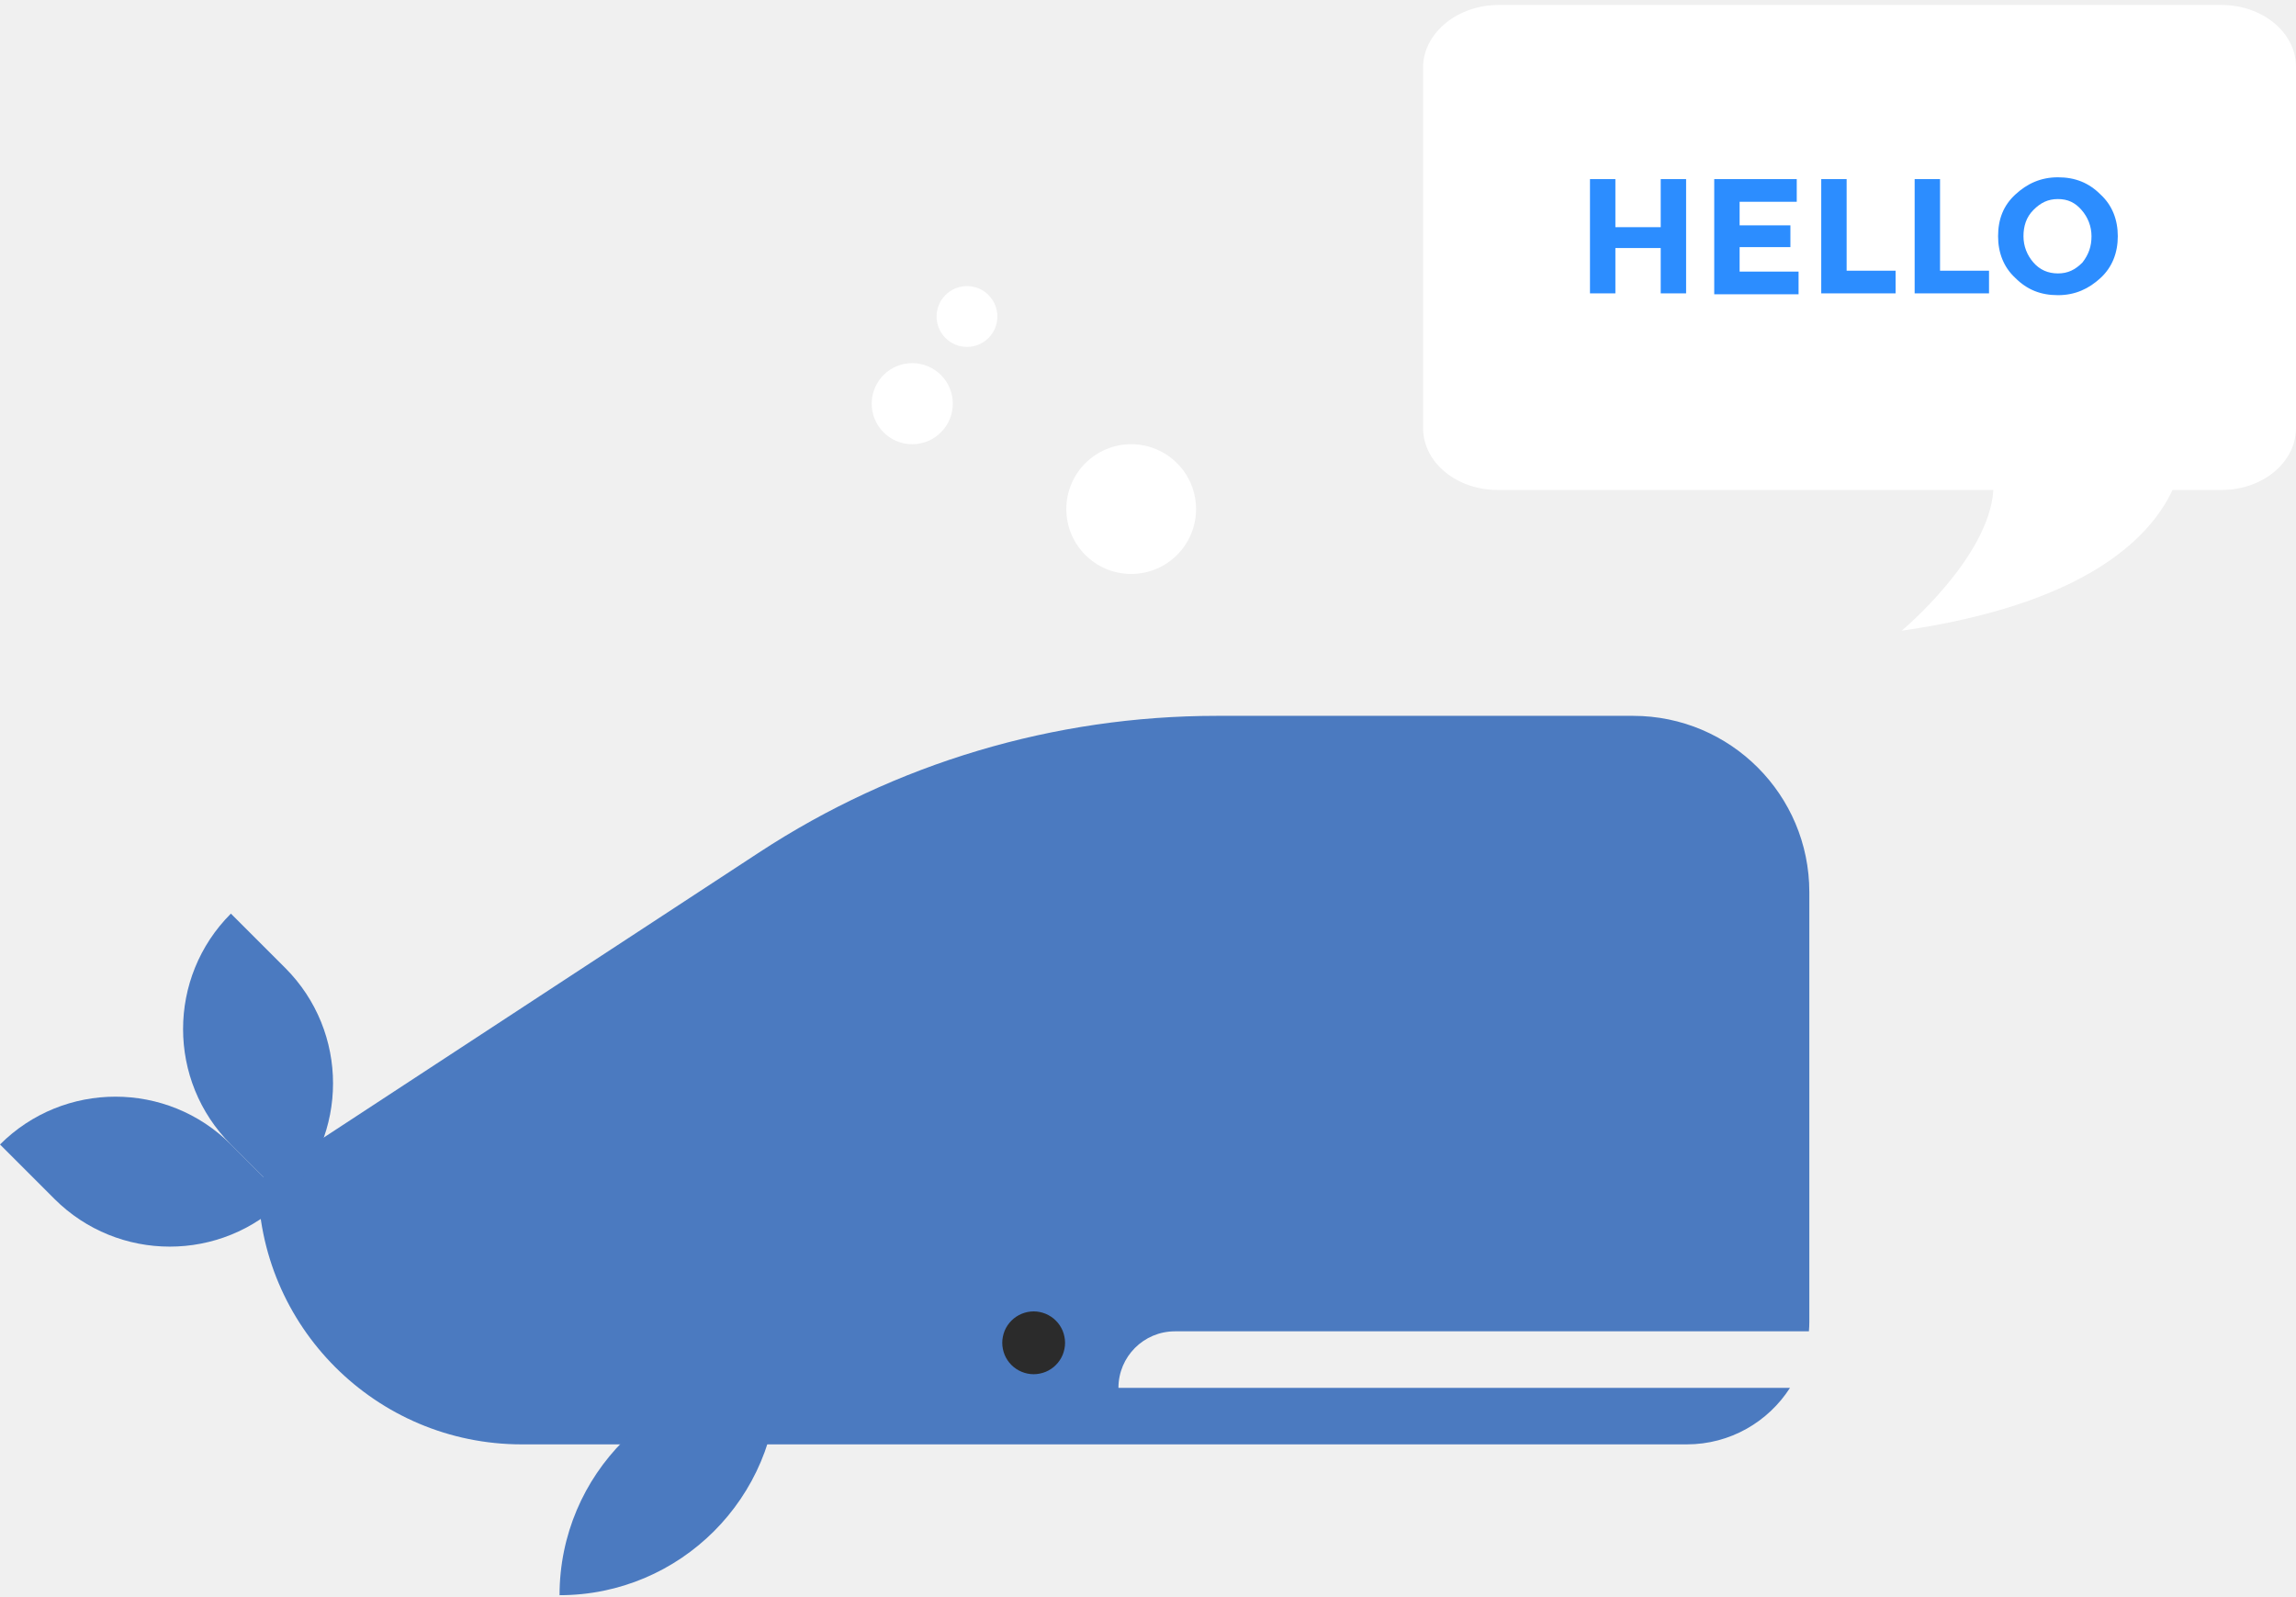
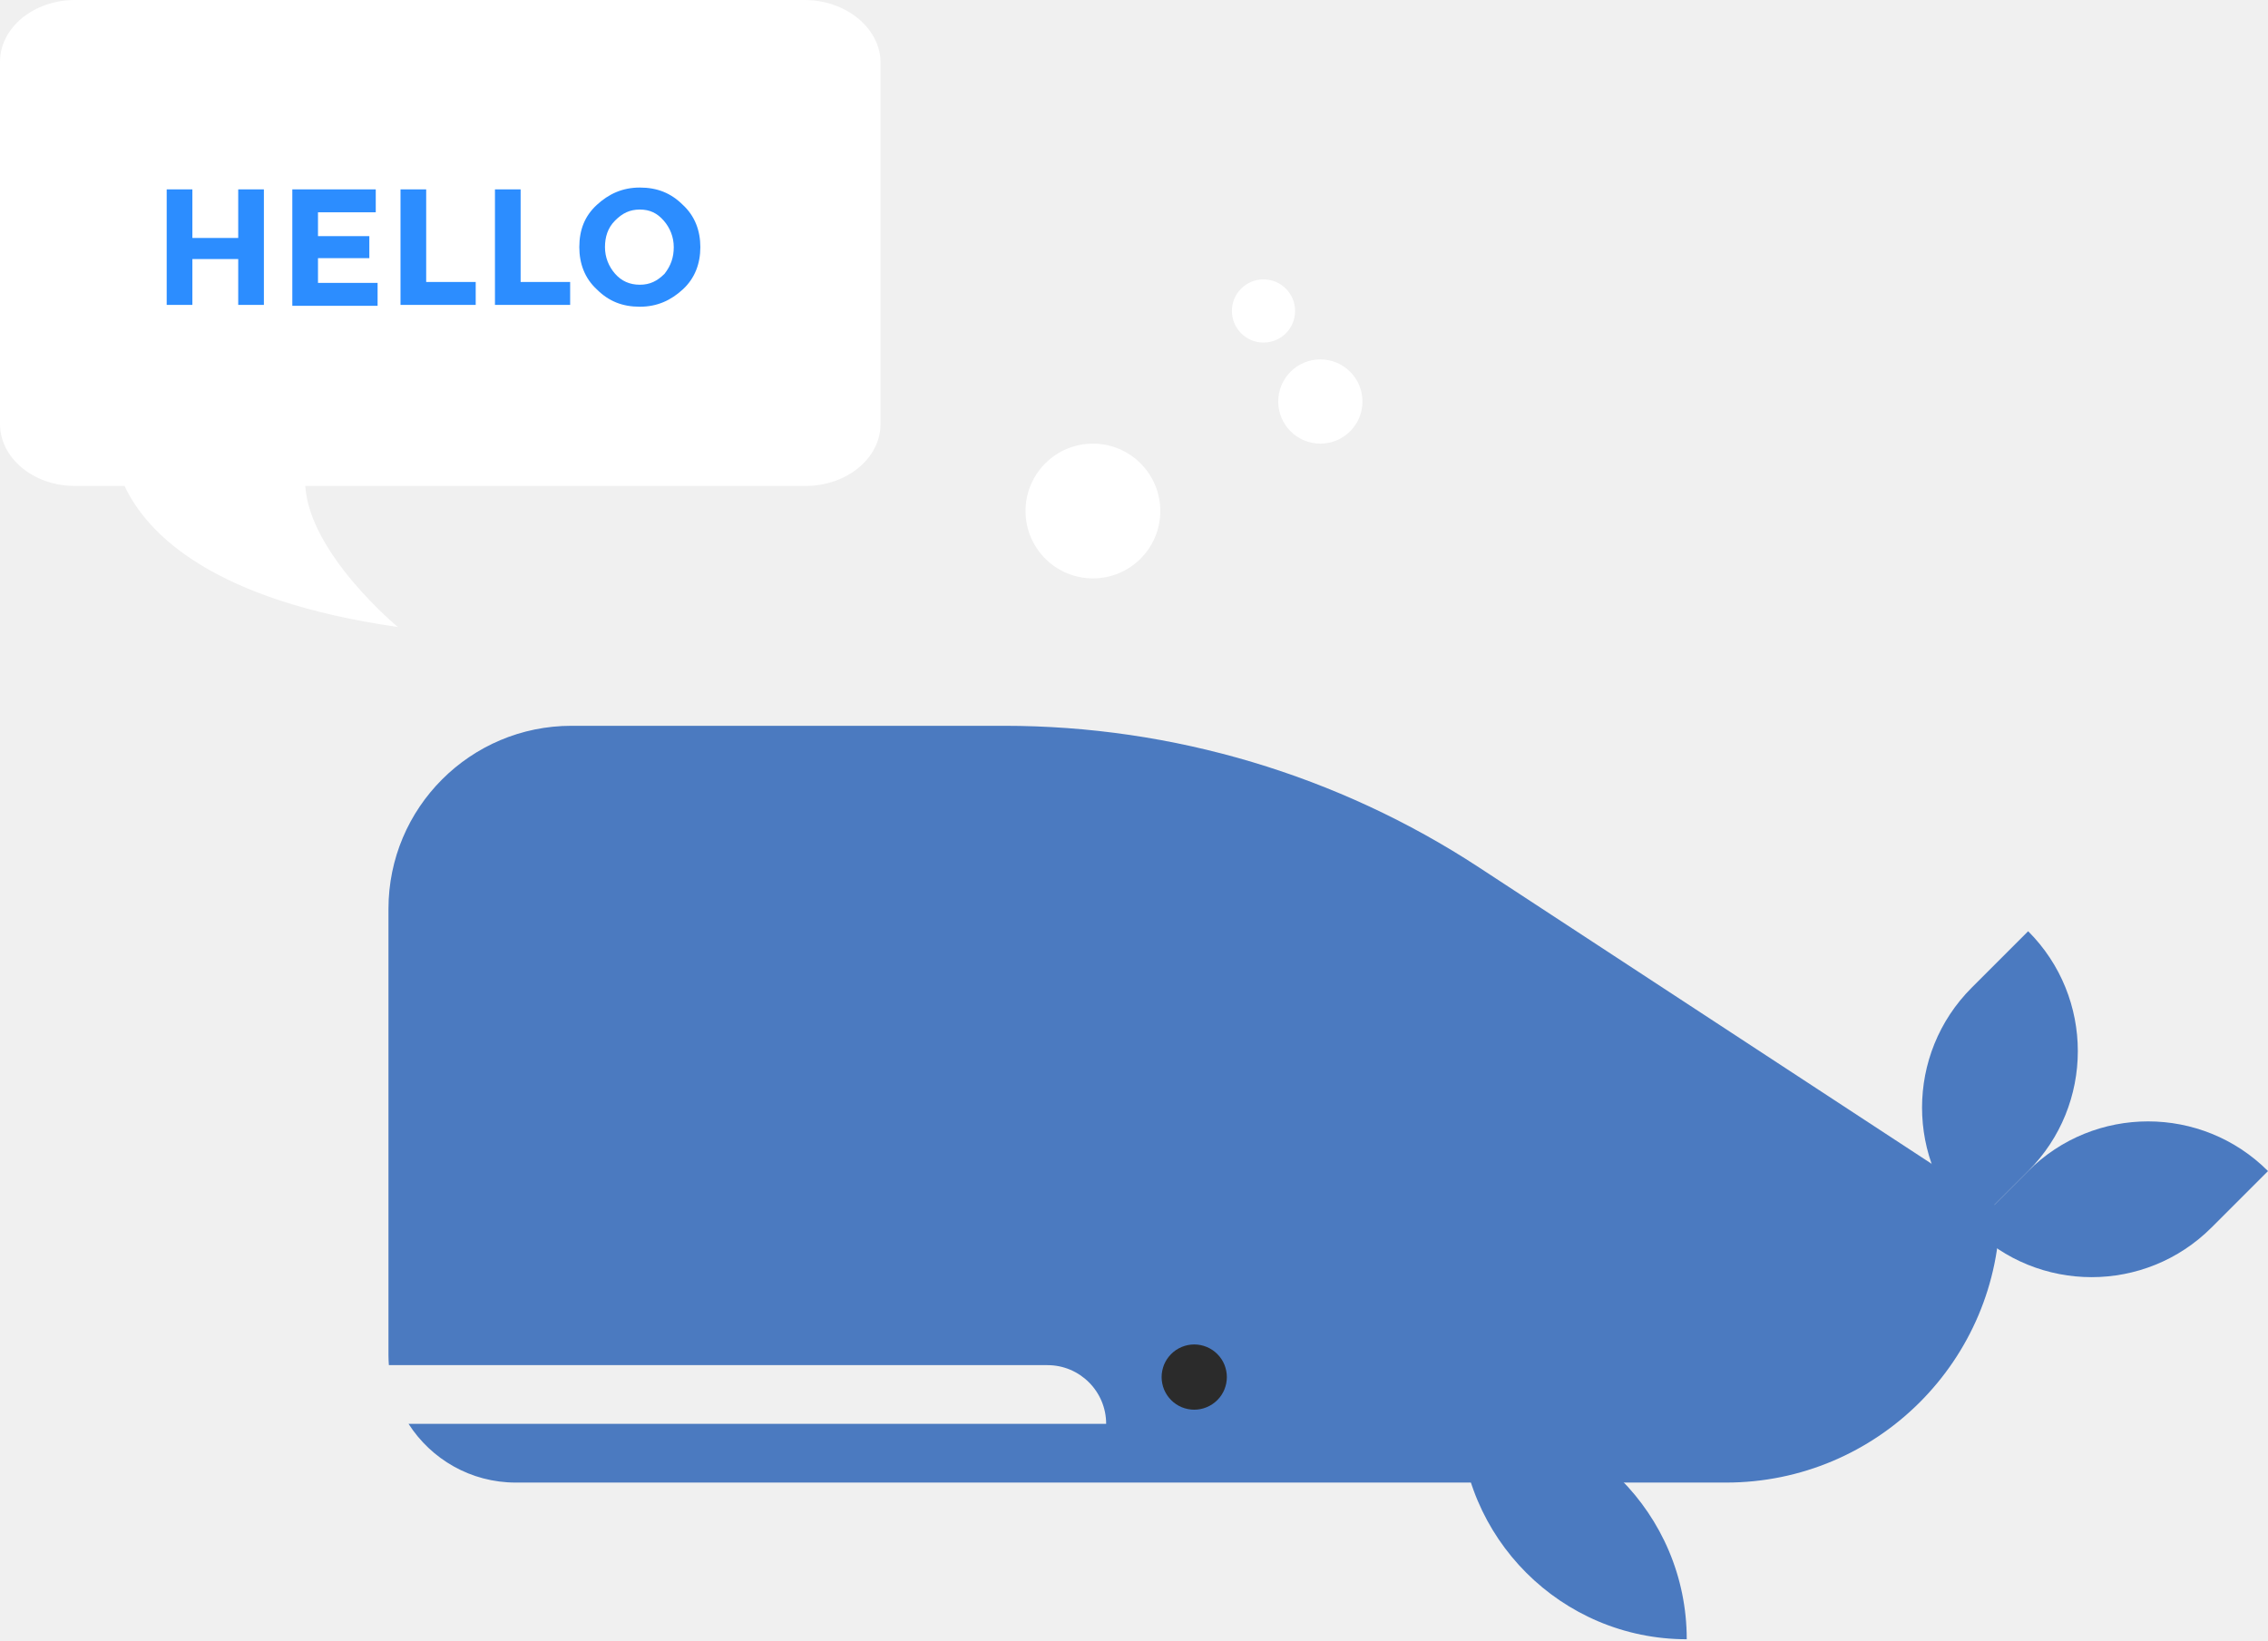
- <svg xmlns="http://www.w3.org/2000/svg" width="174" height="121" viewBox="0 0 174 121" fill="none">
-   <path d="M113.562 0.378H168.37C171.433 0.378 174 2.443 174 5.059V32.452C174 34.999 171.516 37.133 168.37 37.133H164.644C162.906 40.849 157.938 45.805 144.112 47.801C144.112 47.801 150.735 42.295 151.067 37.133H113.479C110.416 37.133 107.849 35.068 107.849 32.452V4.99C107.932 2.443 110.498 0.378 113.562 0.378Z" fill="white" />
-   <path d="M125.856 13.574H127.78V22.234H125.856V18.798H122.42V22.234H120.495V13.574H122.42V17.217H125.856V13.574Z" fill="#2C8DFF" />
-   <path d="M136.165 13.574V15.292H131.835V17.079H135.684V18.729H131.835V20.584H136.303V22.303H129.911V13.574H136.165Z" fill="#2C8DFF" />
-   <path d="M138.021 22.234V13.574H139.945V20.516H143.656V22.234H138.021Z" fill="#2C8DFF" />
-   <path d="M145.1 22.234V13.574H147.024V20.516H150.736V22.234H145.1Z" fill="#2C8DFF" />
-   <path d="M159.189 21.066C158.296 21.89 157.265 22.371 155.959 22.371C154.653 22.371 153.622 21.959 152.729 21.066C151.835 20.241 151.423 19.141 151.423 17.904C151.423 16.598 151.835 15.567 152.729 14.743C153.622 13.918 154.653 13.437 155.959 13.437C157.265 13.437 158.296 13.849 159.189 14.743C160.083 15.567 160.495 16.667 160.495 17.904C160.495 19.141 160.083 20.241 159.189 21.066ZM158.502 17.904C158.502 17.148 158.227 16.461 157.746 15.911C157.265 15.361 156.715 15.086 155.959 15.086C155.203 15.086 154.653 15.361 154.103 15.911C153.553 16.461 153.347 17.148 153.347 17.904C153.347 18.66 153.622 19.347 154.103 19.897C154.584 20.447 155.203 20.722 155.959 20.722C156.715 20.722 157.265 20.447 157.815 19.897C158.296 19.279 158.502 18.66 158.502 17.904Z" fill="#2C8DFF" />
-   <path d="M84.76 105.183C84.76 102.817 86.678 100.899 89.044 100.899H137.087C137.106 100.662 137.118 100.423 137.118 100.181V67.61C137.118 60.233 131.138 54.253 123.762 54.253H92.205C79.894 54.253 67.851 57.846 57.552 64.59L19.551 89.476C19.551 100.517 28.501 109.467 39.542 109.467H50.965H127.832C131.118 109.467 134.003 107.759 135.653 105.183H84.76Z" fill="#4B7AC0" />
-   <path d="M78.335 104.15C77.709 104.15 77.094 103.895 76.652 103.451C76.541 103.344 76.443 103.22 76.354 103.089C76.269 102.963 76.196 102.823 76.135 102.68C76.078 102.537 76.031 102.385 76.002 102.236C75.97 102.08 75.955 101.925 75.955 101.769C75.955 101.614 75.97 101.459 76.002 101.306C76.031 101.154 76.078 101.002 76.135 100.859C76.196 100.716 76.269 100.576 76.354 100.449C76.443 100.319 76.541 100.196 76.652 100.088C77.094 99.643 77.709 99.389 78.335 99.389C78.963 99.389 79.575 99.643 80.017 100.088C80.127 100.196 80.226 100.319 80.315 100.449C80.4 100.576 80.473 100.716 80.534 100.859C80.591 101.002 80.638 101.154 80.667 101.306C80.699 101.459 80.715 101.614 80.715 101.769C80.715 101.925 80.699 102.08 80.667 102.236C80.638 102.385 80.591 102.537 80.534 102.68C80.473 102.823 80.4 102.963 80.315 103.089C80.226 103.22 80.127 103.344 80.017 103.451C79.909 103.563 79.788 103.661 79.655 103.75C79.528 103.835 79.388 103.908 79.246 103.969C79.103 104.026 78.95 104.074 78.801 104.102C78.645 104.134 78.49 104.15 78.335 104.15Z" fill="#2B2B2B" />
-   <path d="M42.405 120.898C42.405 111.757 49.816 104.346 58.957 104.346C58.957 113.488 51.546 120.898 42.405 120.898Z" fill="#4B7AC0" />
-   <path d="M21.615 90.856L17.498 86.739C12.666 81.907 12.666 74.073 17.498 69.241L21.615 73.358C26.447 78.19 26.447 86.024 21.615 90.856Z" fill="#4B7AC0" />
-   <path d="M21.615 90.856L17.498 86.739C12.666 81.907 4.832 81.907 0 86.739L4.117 90.856C8.949 95.688 16.783 95.688 21.615 90.856Z" fill="#4B7AC0" />
-   <circle cx="85.726" cy="38.583" r="4.916" fill="white" />
-   <circle cx="69.134" cy="30.594" r="3.073" fill="white" />
-   <circle cx="73.282" cy="23.988" r="2.304" fill="white" />
+ <svg xmlns="http://www.w3.org/2000/svg" width="170" height="123" viewBox="0 0 170 123" fill="none">
+   <path d="M60.3 0H5.617C2.561 0 0 2.046 0 4.639V31.788C0 34.312 2.478 36.427 5.617 36.427H9.334C11.069 40.11 16.025 45.022 29.82 47C29.82 47 23.212 41.543 22.881 36.427H60.383C63.439 36.427 66 34.38 66 31.788V4.57C65.917 2.046 63.357 0 60.3 0Z" fill="white" />
+   <path d="M17.856 14.196H19.78V22.856H17.856V19.419H14.42V22.856H12.495V14.196H14.42V17.838H17.856V14.196Z" fill="#2C8DFF" />
+   <path d="M28.165 14.196V15.914H23.835V17.701H27.684V19.351H23.835V21.206H28.303V22.924H21.911V14.196H28.165Z" fill="#2C8DFF" />
+   <path d="M30.021 22.856V14.196H31.945V21.137H35.657V22.856H30.021Z" fill="#2C8DFF" />
+   <path d="M37.1 22.856V14.196H39.024V21.137H42.736V22.856H37.1Z" fill="#2C8DFF" />
+   <path d="M51.189 21.687C50.296 22.512 49.265 22.993 47.959 22.993C46.653 22.993 45.622 22.581 44.729 21.687C43.835 20.863 43.423 19.763 43.423 18.526C43.423 17.22 43.835 16.189 44.729 15.364C45.622 14.54 46.653 14.059 47.959 14.059C49.265 14.059 50.296 14.471 51.189 15.364C52.083 16.189 52.495 17.289 52.495 18.526C52.495 19.763 52.083 20.863 51.189 21.687ZM50.502 18.526C50.502 17.77 50.227 17.082 49.746 16.533C49.265 15.983 48.715 15.708 47.959 15.708C47.203 15.708 46.653 15.983 46.103 16.533C45.553 17.082 45.347 17.77 45.347 18.526C45.347 19.282 45.622 19.969 46.103 20.519C46.584 21.069 47.203 21.344 47.959 21.344C48.715 21.344 49.265 21.069 49.815 20.519C50.296 19.9 50.502 19.282 50.502 18.526Z" fill="#2C8DFF" />
+   <path d="M82.913 106.735C82.913 104.304 80.942 102.333 78.512 102.333H29.149C29.131 102.089 29.118 101.844 29.118 101.595V68.13C29.118 60.551 35.262 54.407 42.841 54.407H75.264C87.913 54.407 100.287 58.098 110.868 65.028L149.912 90.597C149.912 101.94 140.716 111.136 129.372 111.136H117.635H38.659C35.283 111.136 32.319 109.381 30.623 106.735H82.913Z" fill="#4B7AC0" />
+   <path d="M89.515 105.673C90.157 105.673 90.79 105.412 91.243 104.956C91.357 104.845 91.458 104.718 91.55 104.584C91.638 104.453 91.713 104.31 91.775 104.163C91.833 104.016 91.882 103.86 91.912 103.707C91.944 103.547 91.96 103.387 91.96 103.228C91.96 103.068 91.944 102.908 91.912 102.751C91.882 102.595 91.833 102.439 91.775 102.292C91.713 102.145 91.638 102.002 91.55 101.871C91.458 101.737 91.357 101.611 91.243 101.499C90.79 101.043 90.158 100.782 89.515 100.782C88.87 100.782 88.24 101.043 87.787 101.499C87.673 101.611 87.572 101.737 87.481 101.871C87.392 102.002 87.318 102.145 87.255 102.292C87.197 102.439 87.148 102.595 87.118 102.751C87.086 102.908 87.07 103.067 87.07 103.228C87.07 103.387 87.086 103.547 87.118 103.707C87.148 103.86 87.197 104.016 87.255 104.163C87.318 104.31 87.392 104.453 87.481 104.584C87.572 104.718 87.673 104.845 87.787 104.956C87.898 105.07 88.021 105.171 88.158 105.262C88.289 105.35 88.432 105.425 88.579 105.487C88.726 105.546 88.882 105.595 89.035 105.624C89.196 105.657 89.356 105.673 89.515 105.673Z" fill="#2B2B2B" />
+   <path d="M126.431 122.881C126.431 113.489 118.817 105.875 109.425 105.875C109.425 115.268 117.039 122.881 126.431 122.881Z" fill="#4B7AC0" />
+   <path d="M147.792 92.014L152.022 87.784C156.986 82.82 156.986 74.771 152.022 69.806L147.792 74.036C142.828 79.001 142.828 87.05 147.792 92.014Z" fill="#4B7AC0" />
+   <path d="M147.792 92.014L152.022 87.784C156.986 82.82 165.035 82.82 170 87.784L165.77 92.014C160.805 96.979 152.756 96.979 147.792 92.014Z" fill="#4B7AC0" />
+   <circle r="5.051" transform="matrix(-1 0 0 1 81.9205 38.3067)" fill="white" />
+   <circle r="3.157" transform="matrix(-1 0 0 1 98.9682 30.0985)" fill="white" />
+   <circle r="2.368" transform="matrix(-1 0 0 1 94.7062 23.3111)" fill="white" />
</svg>
